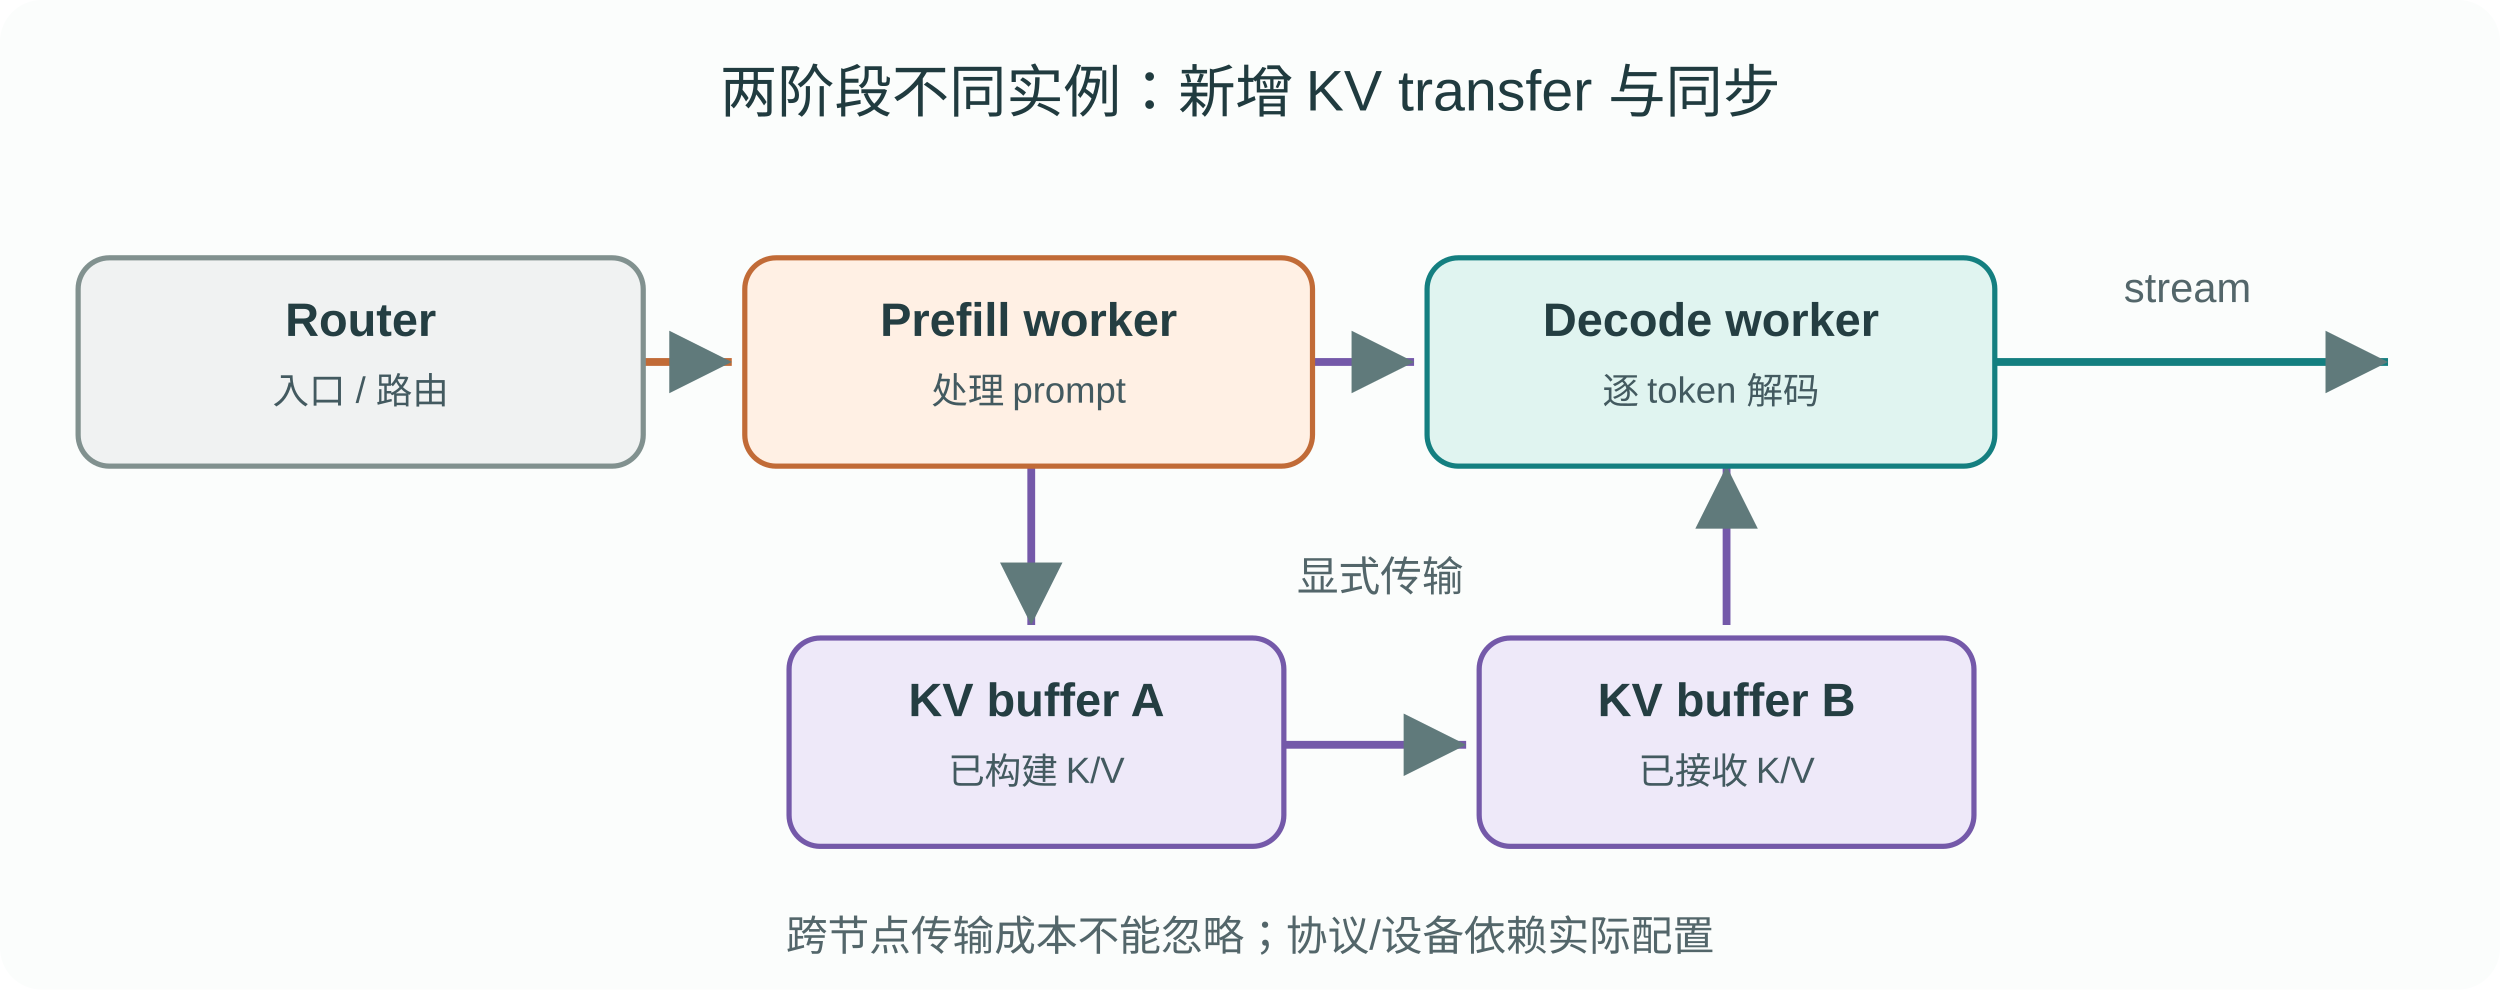
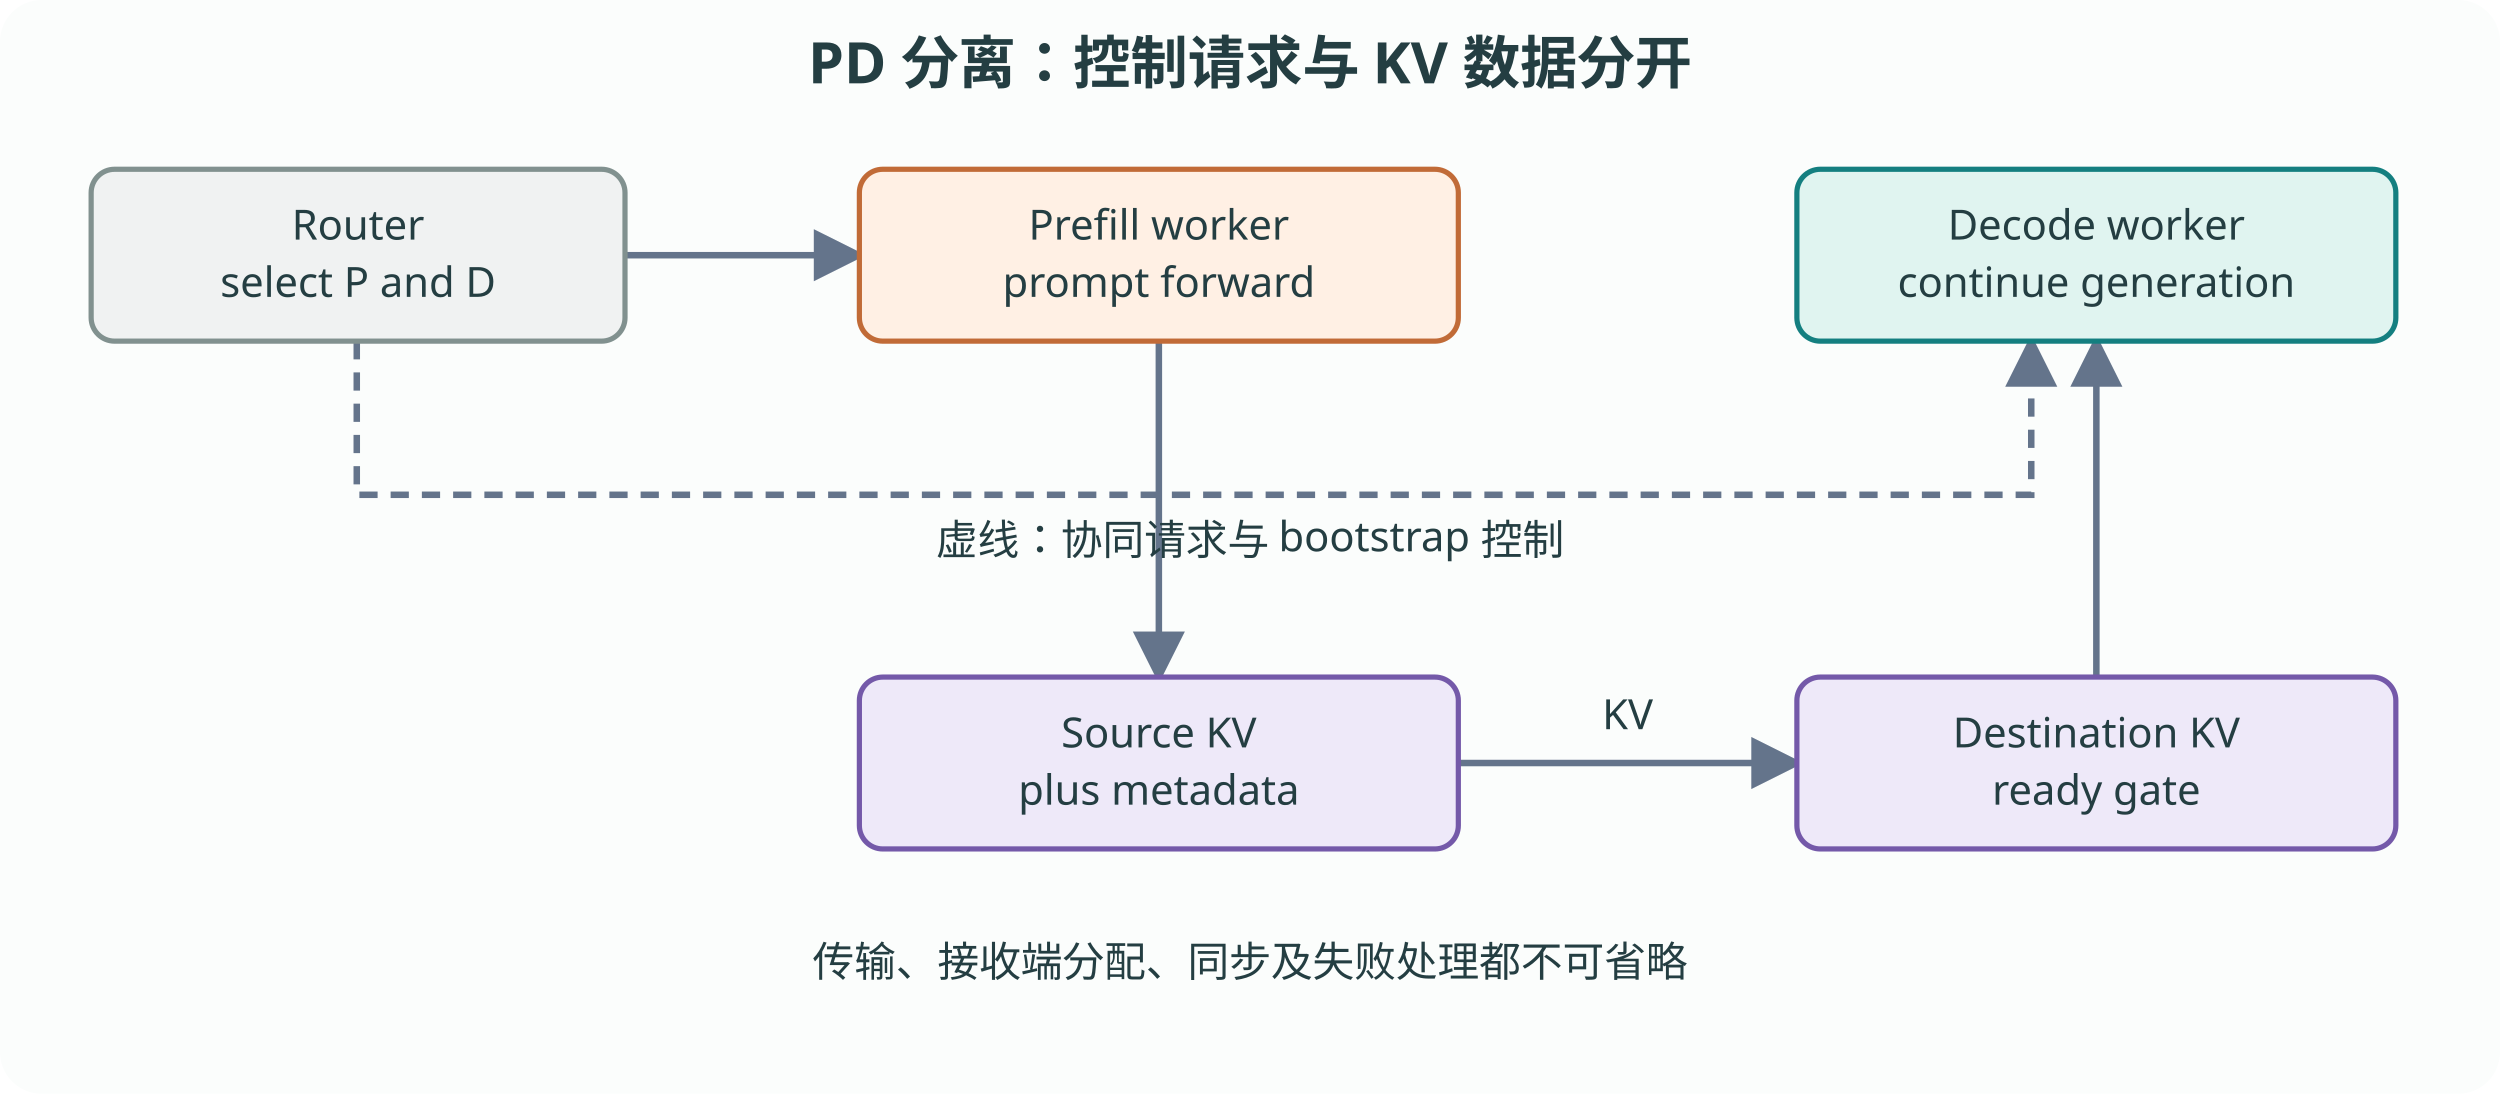
- <svg xmlns="http://www.w3.org/2000/svg" viewBox="0 0 960 380" role="img" aria-labelledby="t d">
+ <svg xmlns="http://www.w3.org/2000/svg" viewBox="0 0 960 420" role="img">
  <defs>
-     <marker id="arr" markerWidth="9" markerHeight="9" refX="8" refY="4" orient="auto">
-       <path d="M0 0L8 4L0 8Z" fill="#607a7b" />
+     <marker id="a" markerWidth="8" markerHeight="8" refX="7" refY="4" orient="auto">
+       <path d="M0 0L8 4L0 8Z" fill="#64748b" />
    </marker>
  </defs>
-   <rect width="960" height="380" rx="16" fill="#fbfdfc" />
-   <text x="480" y="43" font-size="22" font-family="system-ui,Arial,sans-serif" text-anchor="middle" font-weight="500" fill="#203b3f">两阶段不同实例：新增 KV transfer 与同步</text>
-   <text x="840" y="116" font-size="16" font-family="system-ui,Arial,sans-serif" text-anchor="middle" font-weight="500" fill="#53666a">stream</text>
-   <text x="530" y="227" font-size="16" font-family="system-ui,Arial,sans-serif" text-anchor="middle" font-weight="500" fill="#53666a">显式传输</text>
-   <text x="480" y="365" font-size="16" font-family="system-ui,Arial,sans-serif" text-anchor="middle" font-weight="500" fill="#53666a">跨节点传输成本不能忽略；协议/设备依赖实际配置</text>
-   <path d="M247 139L281 139" fill="none" stroke="#c16b37" stroke-width="3" marker-end="url(#arr)" />
-   <path d="M504 139L543 139" fill="none" stroke="#7459a9" stroke-width="3" marker-end="url(#arr)" />
-   <path d="M766 139L917 139" fill="none" stroke="#147f80" stroke-width="3" marker-end="url(#arr)" />
-   <path d="M396 179L396 240" fill="none" stroke="#7459a9" stroke-width="3" marker-end="url(#arr)" />
-   <path d="M493 286L563 286" fill="none" stroke="#7459a9" stroke-width="3" marker-end="url(#arr)" />
-   <path d="M663 240L663 179" fill="none" stroke="#7459a9" stroke-width="3" marker-end="url(#arr)" />
-   <rect x="30" y="99" width="217" height="80" rx="12" fill="#f0f2f2" stroke="#81918f" stroke-width="2" />
-   <text x="138.5" y="129" font-size="18" font-family="system-ui,Arial,sans-serif" text-anchor="middle" font-weight="700" fill="#243e42">Router</text>
-   <text x="138.5" y="155" font-size="14" font-family="system-ui,Arial,sans-serif" text-anchor="middle" font-weight="500" fill="#435a60">入口 / 路由</text>
-   <rect x="286" y="99" width="218" height="80" rx="12" fill="#fff0e4" stroke="#c16b37" stroke-width="2" />
-   <text x="395" y="129" font-size="18" font-family="system-ui,Arial,sans-serif" text-anchor="middle" font-weight="700" fill="#243e42">Prefill worker</text>
-   <text x="395" y="155" font-size="14" font-family="system-ui,Arial,sans-serif" text-anchor="middle" font-weight="500" fill="#435a60">处理 prompt</text>
-   <rect x="548" y="99" width="218" height="80" rx="12" fill="#e0f4f0" stroke="#147f80" stroke-width="2" />
-   <text x="657" y="129" font-size="18" font-family="system-ui,Arial,sans-serif" text-anchor="middle" font-weight="700" fill="#243e42">Decode worker</text>
-   <text x="657" y="155" font-size="14" font-family="system-ui,Arial,sans-serif" text-anchor="middle" font-weight="500" fill="#435a60">逐 token 解码</text>
-   <rect x="303" y="245" width="190" height="80" rx="12" fill="#eee9f9" stroke="#7459a9" stroke-width="2" />
-   <text x="398" y="275" font-size="18" font-family="system-ui,Arial,sans-serif" text-anchor="middle" font-weight="700" fill="#243e42">KV buffer A</text>
-   <text x="398" y="301" font-size="14" font-family="system-ui,Arial,sans-serif" text-anchor="middle" font-weight="500" fill="#435a60">已构建 K/V</text>
-   <rect x="568" y="245" width="190" height="80" rx="12" fill="#eee9f9" stroke="#7459a9" stroke-width="2" />
-   <text x="663" y="275" font-size="18" font-family="system-ui,Arial,sans-serif" text-anchor="middle" font-weight="700" fill="#243e42">KV buffer B</text>
-   <text x="663" y="301" font-size="14" font-family="system-ui,Arial,sans-serif" text-anchor="middle" font-weight="500" fill="#435a60">已接收 K/V</text>
+   <rect width="960" height="420" rx="16" fill="#fbfdfc" />
+   <g font-family="system-ui,sans-serif" fill="#243e42">
+     <text x="480" y="32" font-size="22" text-anchor="middle" font-weight="700">PD 分离：控制请求与 KV 数据分开</text>
+     <path d="M240 98H330" fill="none" stroke="#64748b" stroke-width="2.5" marker-end="url(#a)" />
+     <path d="M137 131V190H780V131" fill="none" stroke="#64748b" stroke-width="2.5" stroke-dasharray="7 5" marker-end="url(#a)" />
+     <path d="M445 131V260" fill="none" stroke="#64748b" stroke-width="2.5" marker-end="url(#a)" />
+     <path d="M560 293H690" fill="none" stroke="#64748b" stroke-width="2.5" marker-end="url(#a)" />
+     <path d="M805 260V131" fill="none" stroke="#64748b" stroke-width="2.5" marker-end="url(#a)" />
+     <rect x="35" y="65" width="205" height="66" rx="9" fill="#f0f2f2" stroke="#81918f" stroke-width="2" />
+     <text x="137.5" y="92" font-size="16" text-anchor="middle">Router</text>
+     <text x="137.5" y="114" font-size="16" text-anchor="middle">select P and D</text>
+     <rect x="330" y="65" width="230" height="66" rx="9" fill="#fff0e4" stroke="#c16b37" stroke-width="2" />
+     <text x="445" y="92" font-size="16" text-anchor="middle">Prefill worker</text>
+     <text x="445" y="114" font-size="16" text-anchor="middle">prompt forward</text>
+     <rect x="690" y="65" width="230" height="66" rx="9" fill="#e0f4f0" stroke="#147f80" stroke-width="2" />
+     <text x="805" y="92" font-size="16" text-anchor="middle">Decode worker</text>
+     <text x="805" y="114" font-size="16" text-anchor="middle">continue generation</text>
+     <rect x="330" y="260" width="230" height="66" rx="9" fill="#eee9f9" stroke="#7459a9" stroke-width="2" />
+     <text x="445" y="287" font-size="16" text-anchor="middle">Source KV</text>
+     <text x="445" y="309" font-size="16" text-anchor="middle">plus metadata</text>
+     <rect x="690" y="260" width="230" height="66" rx="9" fill="#eee9f9" stroke="#7459a9" stroke-width="2" />
+     <text x="805" y="287" font-size="16" text-anchor="middle">Destination KV</text>
+     <text x="805" y="309" font-size="16" text-anchor="middle">ready gate</text>
+     <text x="480" y="213" font-size="16" text-anchor="middle">虚线：协同请求与 bootstrap 控制</text>
+     <text x="625" y="280" font-size="16" text-anchor="middle">KV</text>
+     <text x="480" y="375" font-size="16" text-anchor="middle">传输、接收端分配、同步及失败处理都不可省略</text>
+   </g>
</svg>
